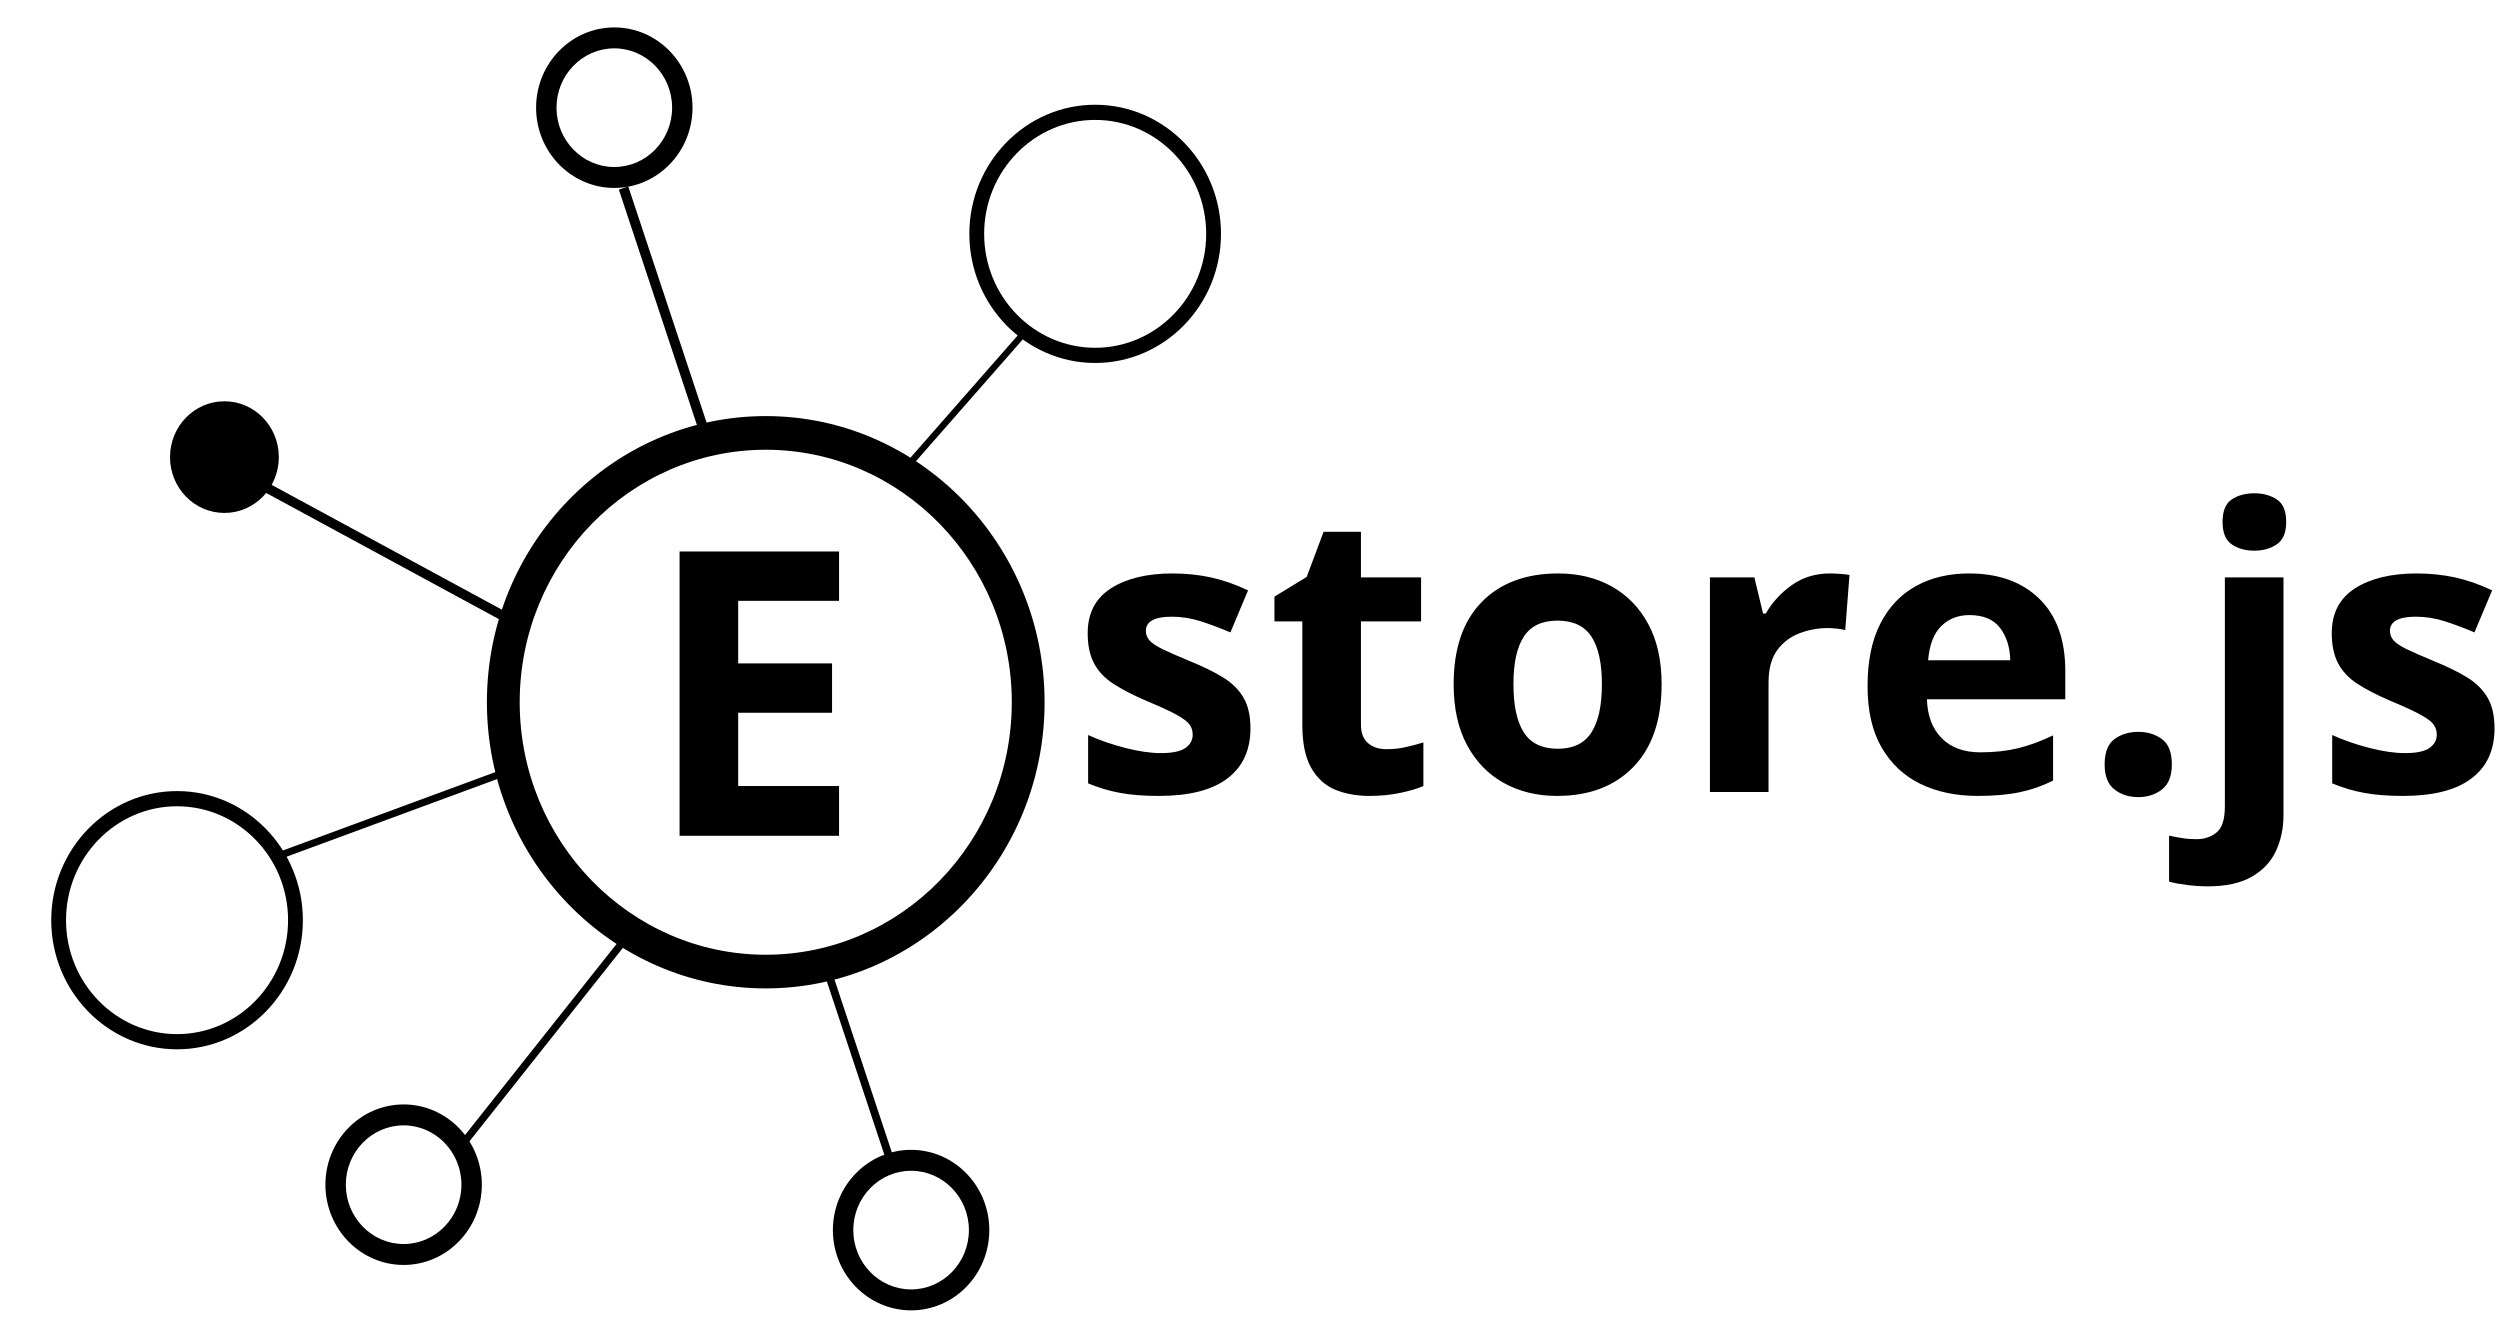
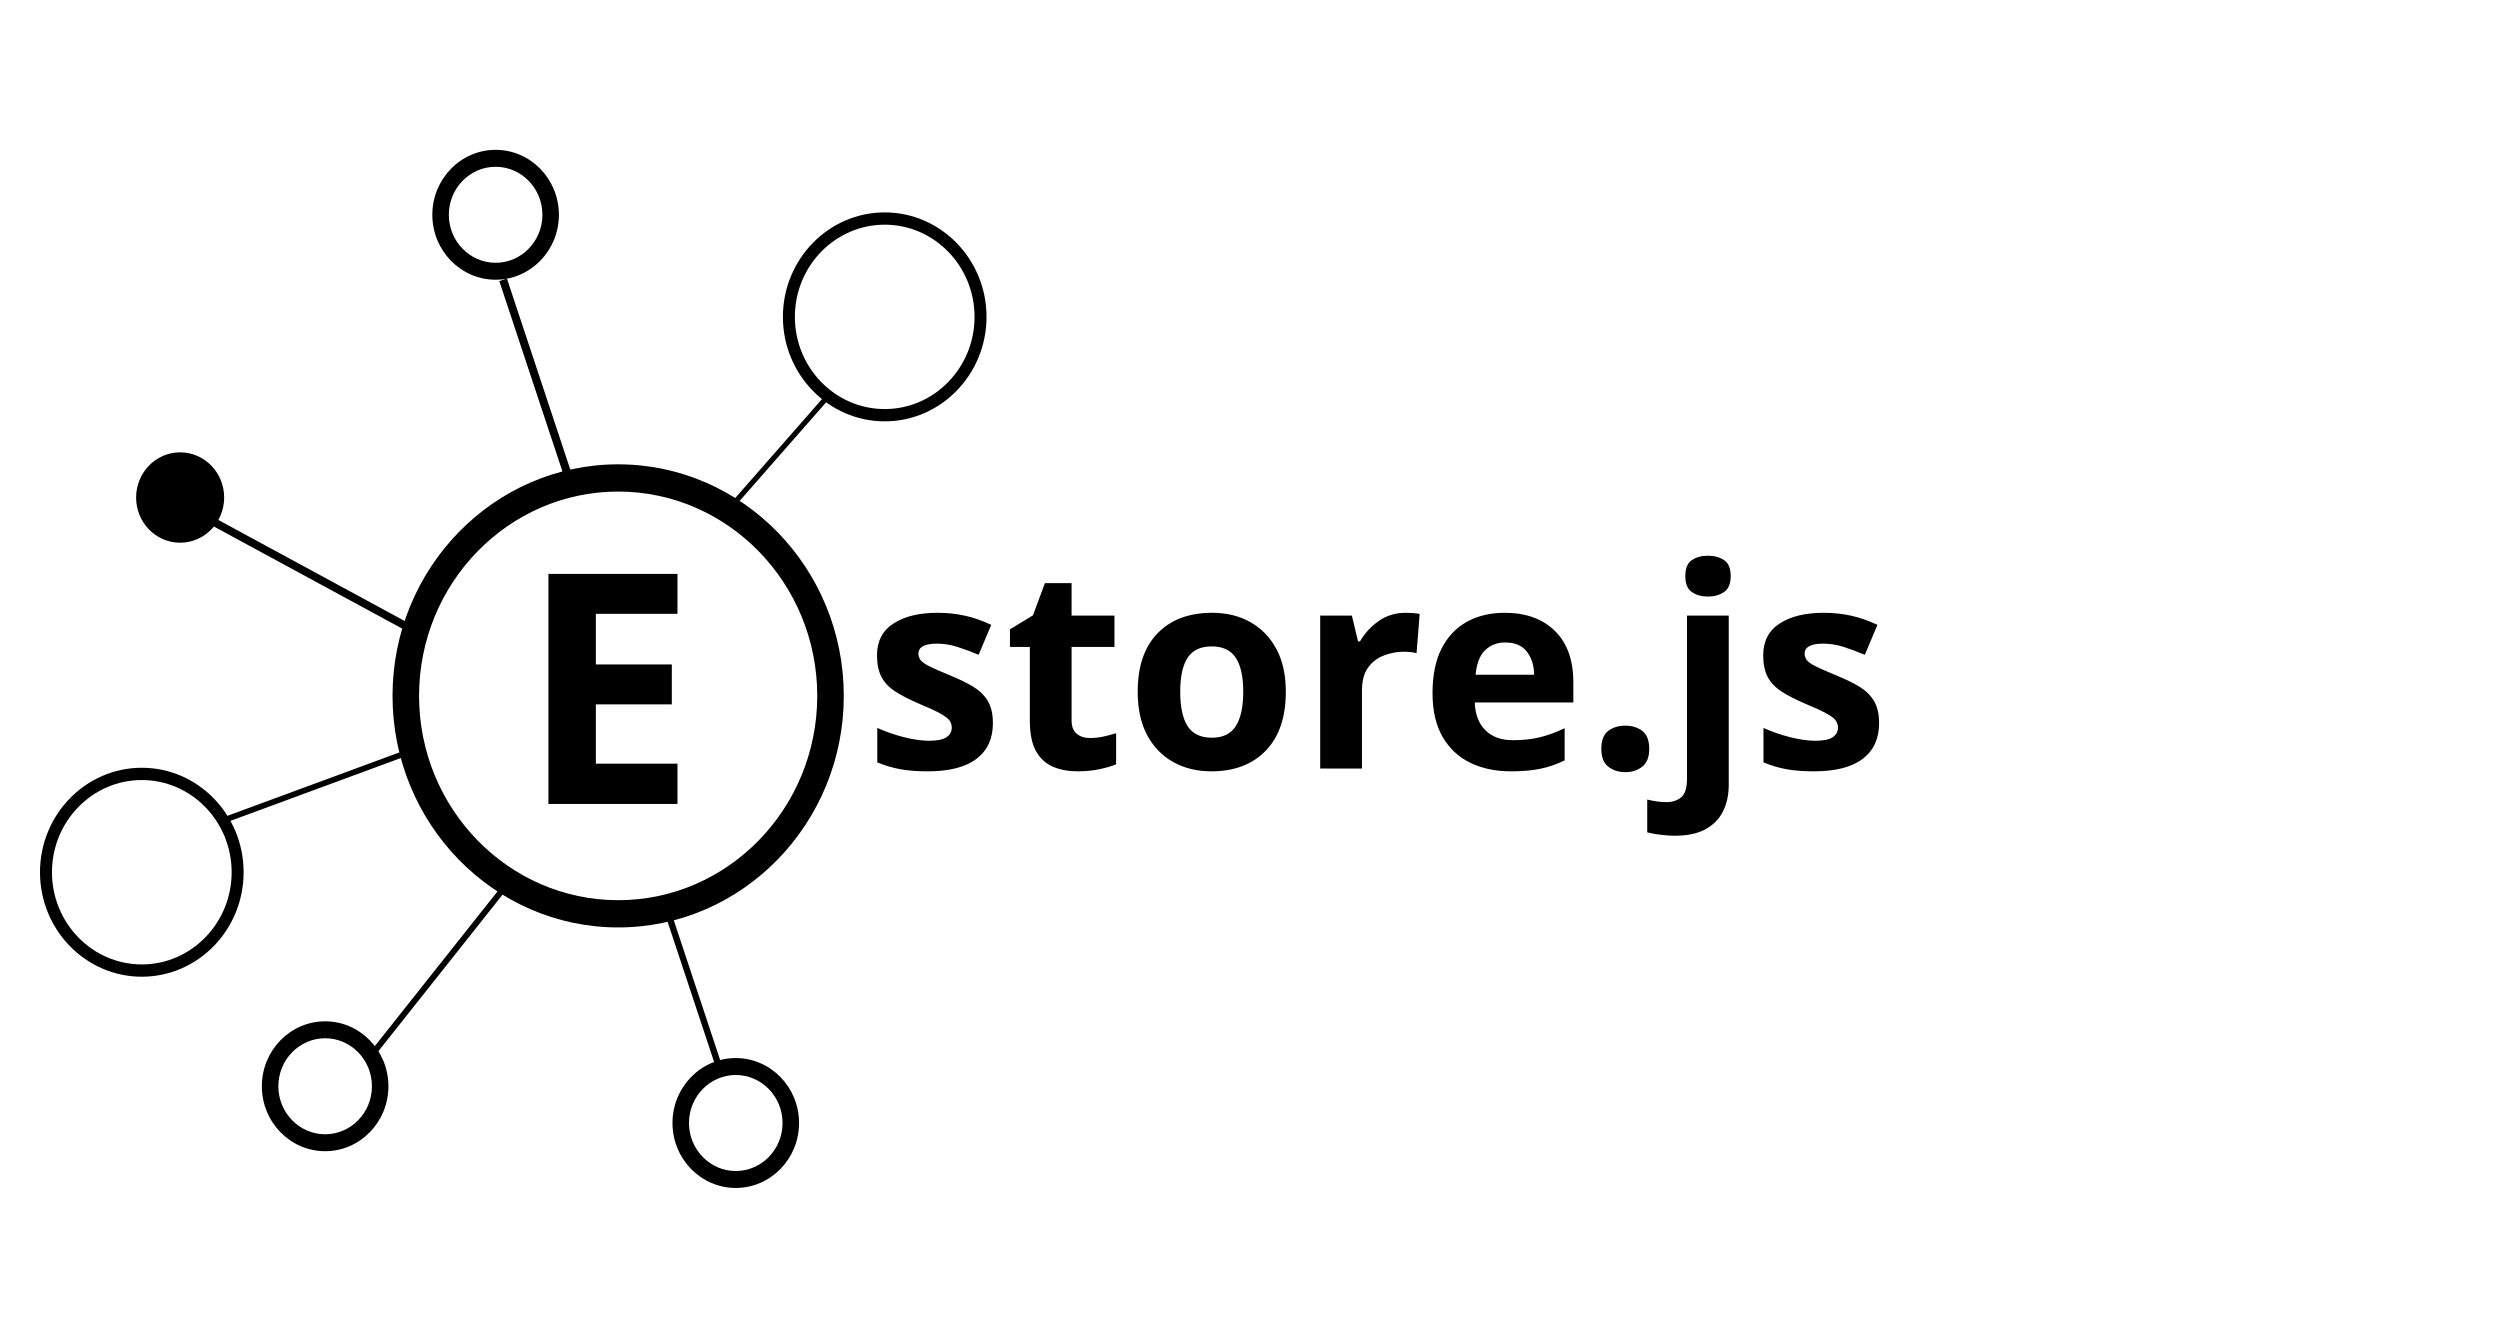
- <svg xmlns="http://www.w3.org/2000/svg" version="1.1" width="439.159" height="235" id="svg2">
+ <svg xmlns="http://www.w3.org/2000/svg" version="1.1" width="250" height="133.778" id="svg2">
  <defs id="defs4">
    <linearGradient id="linearGradient8847">
      <stop id="stop8849" style="stop-color:#000000;stop-opacity:1" offset="0" />
      <stop id="stop8851" style="stop-color:#131313;stop-opacity:0.872" offset="1" />
    </linearGradient>
    <clipPath id="clipPath3038">
      <path d="M 0,800 800,800 800,0 0,0 0,800 z" id="path3040" />
    </clipPath>
    <radialGradient cx="0" cy="0" r="1" fx="0" fy="0" id="radialGradient3026" gradientUnits="userSpaceOnUse" gradientTransform="matrix(533.9741,0,0,-533.9741,400,400)" spreadMethod="pad">
      <stop id="stop3028" style="stop-color:#f7f7f8;stop-opacity:1" offset="0" />
      <stop id="stop3030" style="stop-color:#d9dade;stop-opacity:1" offset="1" />
    </radialGradient>
    <clipPath id="clipPath3018">
      <path d="M 0,0 800,0 800,800 0,800 0,0 z" id="path3020" />
    </clipPath>
    <clipPath id="clipPath4271">
      <path d="M 0,800 800,800 800,0 0,0 0,800 z" id="path4273" />
    </clipPath>
    <radialGradient cx="0" cy="0" r="1" fx="0" fy="0" id="radialGradient4259" gradientUnits="userSpaceOnUse" gradientTransform="matrix(513.9374,0,0,-513.9374,400,400)" spreadMethod="pad">
      <stop id="stop4261" style="stop-color:#f6f6f6;stop-opacity:1" offset="0" />
      <stop id="stop4263" style="stop-color:#dadada;stop-opacity:1" offset="1" />
    </radialGradient>
    <clipPath id="clipPath4251">
      <path d="M 0,0 800,0 800,800 0,800 0,0 z" id="path4253" />
    </clipPath>
  </defs>
-   <g transform="translate(-113.4705,-275.591)" id="layer1">
-     <g transform="matrix(0.9590126,0,0,0.9590126,13.65086,16.11179)" id="g3907">
-       <path d="m 244.348,352.95 c -24.85,0 -45.068,20.748 -45.068,46.249 0,25.503 20.217,46.251 45.068,46.251 24.85,0 45.068,-20.748 45.068,-46.251 0,-25.501 -20.217,-46.249 -45.068,-46.249 m 0,98.666 c -28.163,0 -51.076,-23.513 -51.076,-52.416 0,-28.902 22.913,-52.416 51.076,-52.416 28.163,0 51.076,23.515 51.076,52.416 0,28.903 -22.913,52.416 -51.076,52.416" id="path8001" style="fill:#000000;fill-opacity:1;fill-rule:nonzero;stroke:none" />
-       <path d="m 136.517,418.253 c -11.213,0 -20.336,9.362 -20.336,20.869 0,11.507 9.123,20.868 20.336,20.868 11.213,0 20.335,-9.361 20.335,-20.868 0,-11.507 -9.121,-20.869 -20.335,-20.869 m 0,44.521 c -12.708,0 -23.047,-10.61 -23.047,-23.651 0,-13.041 10.339,-23.651 23.047,-23.651 12.708,0 23.047,10.61 23.047,23.651 0,13.041 -10.339,23.651 -23.047,23.651" id="path8005" style="fill:#000000;fill-opacity:1;fill-rule:nonzero;stroke:none" />
-       <path d="m 304.689,292.535 c -11.213,0 -20.335,9.362 -20.335,20.869 0,11.506 9.121,20.868 20.335,20.868 11.213,0 20.336,-9.362 20.336,-20.868 0,-11.507 -9.123,-20.869 -20.336,-20.869 m 0,44.521 c -12.708,0 -23.047,-10.611 -23.047,-23.651 0,-13.041 10.339,-23.651 23.047,-23.651 12.708,0 23.047,10.61 23.047,23.651 0,13.04 -10.339,23.651 -23.047,23.651" id="path8009" style="fill:#000000;fill-opacity:1;fill-rule:nonzero;stroke:none" />
-       <path d="m 178.018,476.704 c -5.839,0 -10.589,4.875 -10.589,10.867 0,5.992 4.75,10.867 10.589,10.867 5.839,0 10.589,-4.875 10.589,-10.867 0,-5.992 -4.75,-10.867 -10.589,-10.867 m 0,25.569 c -7.899,0 -14.326,-6.596 -14.326,-14.702 0,-8.107 6.427,-14.702 14.326,-14.702 7.899,0 14.326,6.596 14.326,14.702 0,8.107 -6.427,14.702 -14.326,14.702" id="path8013" style="fill:#000000;fill-opacity:1;fill-rule:nonzero;stroke:none" />
-       <path d="m 216.609,279.426 c -5.839,0 -10.589,4.875 -10.589,10.867 0,5.992 4.75,10.867 10.589,10.867 5.839,0 10.589,-4.875 10.589,-10.867 0,-5.992 -4.75,-10.867 -10.589,-10.867 m 0,25.569 c -7.899,0 -14.326,-6.596 -14.326,-14.702 0,-8.107 6.427,-14.702 14.326,-14.702 7.899,0 14.326,6.596 14.326,14.702 0,8.107 -6.427,14.702 -14.326,14.702" id="path8017" style="fill:#000000;fill-opacity:1;fill-rule:nonzero;stroke:none" />
-       <path d="m 188.797,480.837 c -0.148,0 -0.298,-0.05 -0.422,-0.154 -0.287,-0.239 -0.33,-0.672 -0.096,-0.966 l 31.213,-39.354 c 0.232,-0.294 0.655,-0.338 0.941,-0.099 0.287,0.239 0.33,0.672 0.096,0.966 l -31.213,39.354 c -0.132,0.167 -0.325,0.253 -0.519,0.253" id="path8025" style="fill:#000000;fill-opacity:1;fill-rule:nonzero;stroke:none" />
-       <path d="m 155.921,427.734 -0.432,-1.234 40.887,-15.079 0.432,1.234 -40.887,15.079 z" id="path8029" style="fill:#000000;fill-opacity:1;fill-rule:nonzero;stroke:none" />
-       <path d="m 271.076,355.948 -0.869,-0.803 21.061,-24.016 0.869,0.803 -21.061,24.016 z" id="path8033" style="fill:#000000;fill-opacity:1;fill-rule:nonzero;stroke:none" />
-       <path d="m 155.159,354.299 c 0,-5.648 -4.462,-10.228 -9.966,-10.228 -5.504,0 -9.966,4.579 -9.966,10.228 0,5.648 4.462,10.228 9.966,10.228 5.504,0 9.966,-4.579 9.966,-10.228" id="path8041" style="fill:#000000;fill-opacity:1;fill-rule:nonzero;stroke:none" />
-       <path d="m 231.974,349.113 -14.531,-43.804 1.719,-0.601 14.531,43.804 -1.719,0.601 z" id="path8045" style="fill:#000000;fill-opacity:1;fill-rule:nonzero;stroke:none" />
-       <path d="m 197.348,384.996 -46.309,-25.107 0.816,-1.586 46.309,25.107 -0.816,1.586 z" id="path8049" style="fill:#000000;fill-opacity:1;fill-rule:nonzero;stroke:none" />
-       <text x="225.057" y="418.209" transform="scale(0.9871312,1.013037)" id="text8855" xml:space="preserve" style="font-size:40.915px;font-style:normal;font-variant:normal;font-weight:bold;font-stretch:normal;line-height:125%;letter-spacing:0px;word-spacing:0px;fill:#000000;fill-opacity:1;stroke:none;font-family:Chunkfive;-inkscape-font-specification:Chunkfive">
-         <tspan x="225.057" y="418.209" id="tspan8857" style="font-size:72px">E</tspan>
-       </text>
-       <path d="m 266.172,482.389 -11.48,-34.608 1.358,-0.475 11.48,34.608 -1.358,0.475 z" id="path8971" style="fill:#000000;fill-opacity:1;fill-rule:nonzero;stroke:none" />
-       <path d="m 270.972,485.022 c -5.839,0 -10.589,4.875 -10.589,10.867 0,5.992 4.75,10.867 10.589,10.867 5.839,0 10.589,-4.875 10.589,-10.867 0,-5.992 -4.75,-10.867 -10.589,-10.867 m 0,25.569 c -7.899,0 -14.326,-6.596 -14.326,-14.702 0,-8.107 6.427,-14.702 14.326,-14.702 7.899,0 14.326,6.596 14.326,14.702 0,8.107 -6.427,14.702 -14.326,14.702" id="path8975" style="fill:#000000;fill-opacity:1;fill-rule:nonzero;stroke:none" />
-       <text x="300.087" y="415.638" id="text3852" xml:space="preserve" style="font-size:72px;font-style:normal;font-variant:normal;font-weight:bold;font-stretch:normal;line-height:125%;letter-spacing:0px;word-spacing:0px;fill:#000000;fill-opacity:1;stroke:none;font-family:Chunkfive;-inkscape-font-specification:Chunkfive">
-         <tspan x="300.087" y="415.638" id="tspan3854">store.js</tspan>
-       </text>
+   <g transform="translate(-203.2827,-333.6108)" id="layer1">
+     <g transform="matrix(0.4417532,0,0,0.4417532,181.1567,226.8508)" id="g3907">
+       <g transform="translate(-54.32897,0)" id="g4181">
+         <path d="m 244.348,352.95 c -24.85,0 -45.068,20.748 -45.068,46.249 0,25.503 20.217,46.251 45.068,46.251 24.85,0 45.068,-20.748 45.068,-46.251 0,-25.501 -20.217,-46.249 -45.068,-46.249 m 0,98.666 c -28.163,0 -51.076,-23.513 -51.076,-52.416 0,-28.902 22.913,-52.416 51.076,-52.416 28.163,0 51.076,23.515 51.076,52.416 0,28.903 -22.913,52.416 -51.076,52.416" id="path8001" style="fill:#000000;fill-opacity:1;fill-rule:nonzero;stroke:none" />
+         <path d="m 136.517,418.253 c -11.213,0 -20.336,9.362 -20.336,20.869 0,11.507 9.123,20.868 20.336,20.868 11.213,0 20.335,-9.361 20.335,-20.868 0,-11.507 -9.121,-20.869 -20.335,-20.869 m 0,44.521 c -12.708,0 -23.047,-10.61 -23.047,-23.651 0,-13.041 10.339,-23.651 23.047,-23.651 12.708,0 23.047,10.61 23.047,23.651 0,13.041 -10.339,23.651 -23.047,23.651" id="path8005" style="fill:#000000;fill-opacity:1;fill-rule:nonzero;stroke:none" />
+         <path d="m 304.689,292.535 c -11.213,0 -20.335,9.362 -20.335,20.869 0,11.506 9.121,20.868 20.335,20.868 11.213,0 20.336,-9.362 20.336,-20.868 0,-11.507 -9.123,-20.869 -20.336,-20.869 m 0,44.521 c -12.708,0 -23.047,-10.611 -23.047,-23.651 0,-13.041 10.339,-23.651 23.047,-23.651 12.708,0 23.047,10.61 23.047,23.651 0,13.04 -10.339,23.651 -23.047,23.651" id="path8009" style="fill:#000000;fill-opacity:1;fill-rule:nonzero;stroke:none" />
+         <path d="m 178.018,476.704 c -5.839,0 -10.589,4.875 -10.589,10.867 0,5.992 4.75,10.867 10.589,10.867 5.839,0 10.589,-4.875 10.589,-10.867 0,-5.992 -4.75,-10.867 -10.589,-10.867 m 0,25.569 c -7.899,0 -14.326,-6.596 -14.326,-14.702 0,-8.107 6.427,-14.702 14.326,-14.702 7.899,0 14.326,6.596 14.326,14.702 0,8.107 -6.427,14.702 -14.326,14.702" id="path8013" style="fill:#000000;fill-opacity:1;fill-rule:nonzero;stroke:none" />
+         <path d="m 216.609,279.426 c -5.839,0 -10.589,4.875 -10.589,10.867 0,5.992 4.75,10.867 10.589,10.867 5.839,0 10.589,-4.875 10.589,-10.867 0,-5.992 -4.75,-10.867 -10.589,-10.867 m 0,25.569 c -7.899,0 -14.326,-6.596 -14.326,-14.702 0,-8.107 6.427,-14.702 14.326,-14.702 7.899,0 14.326,6.596 14.326,14.702 0,8.107 -6.427,14.702 -14.326,14.702" id="path8017" style="fill:#000000;fill-opacity:1;fill-rule:nonzero;stroke:none" />
+         <path d="m 188.797,480.837 c -0.148,0 -0.298,-0.05 -0.422,-0.154 -0.287,-0.239 -0.33,-0.672 -0.096,-0.966 l 31.213,-39.354 c 0.232,-0.294 0.655,-0.338 0.941,-0.099 0.287,0.239 0.33,0.672 0.096,0.966 l -31.213,39.354 c -0.132,0.167 -0.325,0.253 -0.519,0.253" id="path8025" style="fill:#000000;fill-opacity:1;fill-rule:nonzero;stroke:none" />
+         <path d="m 155.921,427.734 -0.432,-1.234 40.887,-15.079 0.432,1.234 -40.887,15.079 z" id="path8029" style="fill:#000000;fill-opacity:1;fill-rule:nonzero;stroke:none" />
+         <path d="m 271.076,355.948 -0.869,-0.803 21.061,-24.016 0.869,0.803 -21.061,24.016 z" id="path8033" style="fill:#000000;fill-opacity:1;fill-rule:nonzero;stroke:none" />
+         <path d="m 155.159,354.299 c 0,-5.648 -4.462,-10.228 -9.966,-10.228 -5.504,0 -9.966,4.579 -9.966,10.228 0,5.648 4.462,10.228 9.966,10.228 5.504,0 9.966,-4.579 9.966,-10.228" id="path8041" style="fill:#000000;fill-opacity:1;fill-rule:nonzero;stroke:none" />
+         <path d="m 231.974,349.113 -14.531,-43.804 1.719,-0.601 14.531,43.804 -1.719,0.601 z" id="path8045" style="fill:#000000;fill-opacity:1;fill-rule:nonzero;stroke:none" />
+         <path d="m 197.348,384.996 -46.309,-25.107 0.816,-1.586 46.309,25.107 -0.816,1.586 z" id="path8049" style="fill:#000000;fill-opacity:1;fill-rule:nonzero;stroke:none" />
+         <text x="225.057" y="418.209" transform="scale(0.9871312,1.013037)" id="text8855" xml:space="preserve" style="font-size:40.915px;font-style:normal;font-variant:normal;font-weight:bold;font-stretch:normal;line-height:125%;letter-spacing:0px;word-spacing:0px;fill:#000000;fill-opacity:1;stroke:none;font-family:Chunkfive;-inkscape-font-specification:Chunkfive">
+           <tspan x="225.057" y="418.209" id="tspan8857" style="font-size:72px">E</tspan>
+         </text>
+         <path d="m 266.172,482.389 -11.48,-34.608 1.358,-0.475 11.48,34.608 -1.358,0.475 z" id="path8971" style="fill:#000000;fill-opacity:1;fill-rule:nonzero;stroke:none" />
+         <path d="m 270.972,485.022 c -5.839,0 -10.589,4.875 -10.589,10.867 0,5.992 4.75,10.867 10.589,10.867 5.839,0 10.589,-4.875 10.589,-10.867 0,-5.992 -4.75,-10.867 -10.589,-10.867 m 0,25.569 c -7.899,0 -14.326,-6.596 -14.326,-14.702 0,-8.107 6.427,-14.702 14.326,-14.702 7.899,0 14.326,6.596 14.326,14.702 0,8.107 -6.427,14.702 -14.326,14.702" id="path8975" style="fill:#000000;fill-opacity:1;fill-rule:nonzero;stroke:none" />
+         <text x="300.087" y="415.638" id="text3852" xml:space="preserve" style="font-size:72px;font-style:normal;font-variant:normal;font-weight:bold;font-stretch:normal;line-height:125%;letter-spacing:0px;word-spacing:0px;fill:#000000;fill-opacity:1;stroke:none;font-family:Chunkfive;-inkscape-font-specification:Chunkfive">
+           <tspan x="300.087" y="415.638" id="tspan3854" style="font-size:63.384px">store.js</tspan>
+         </text>
+       </g>
    </g>
  </g>
</svg>
